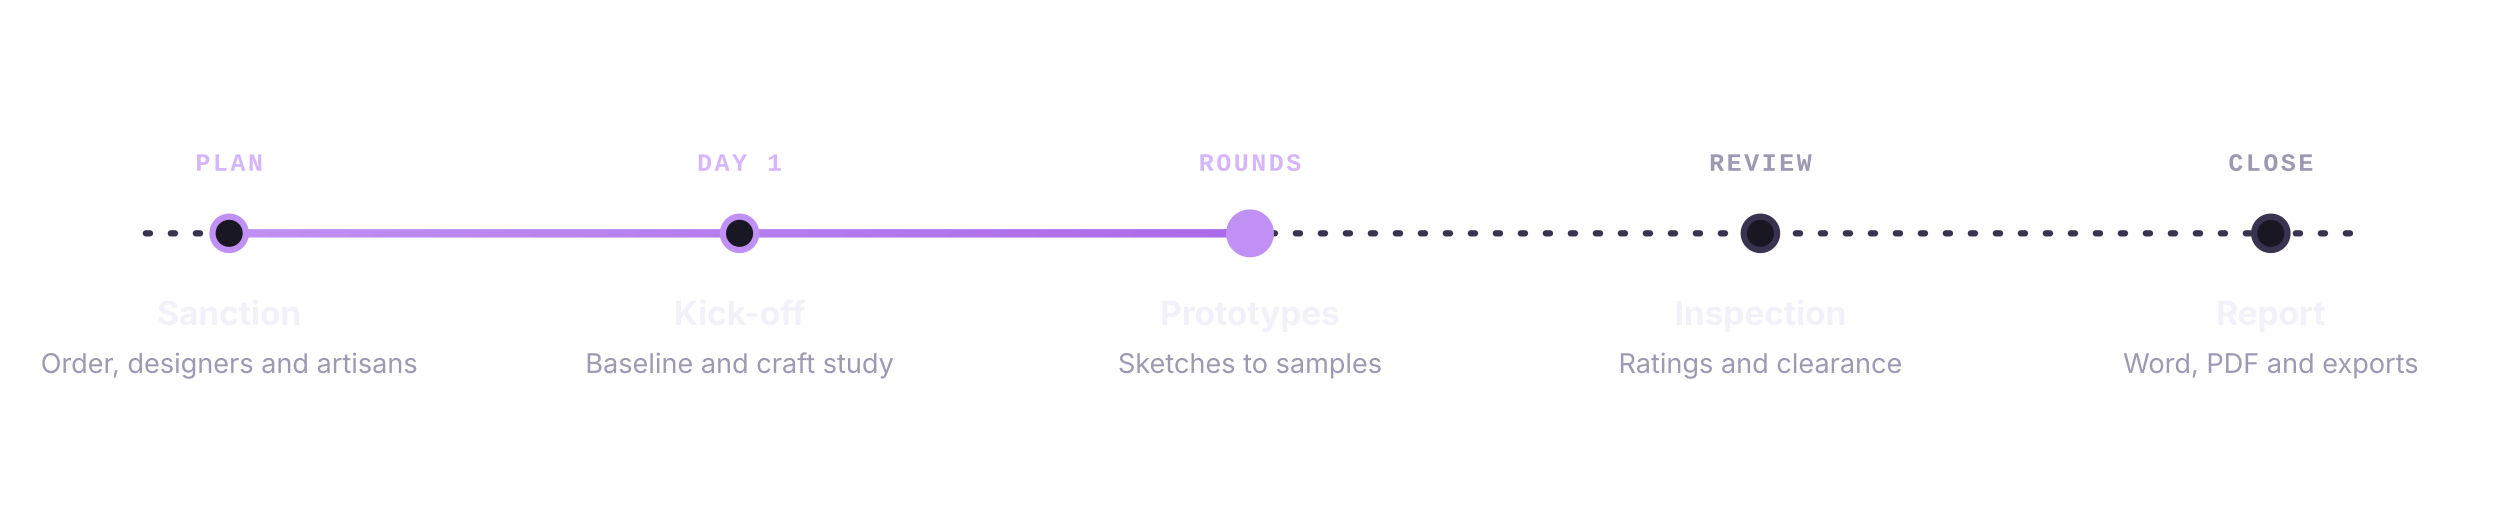
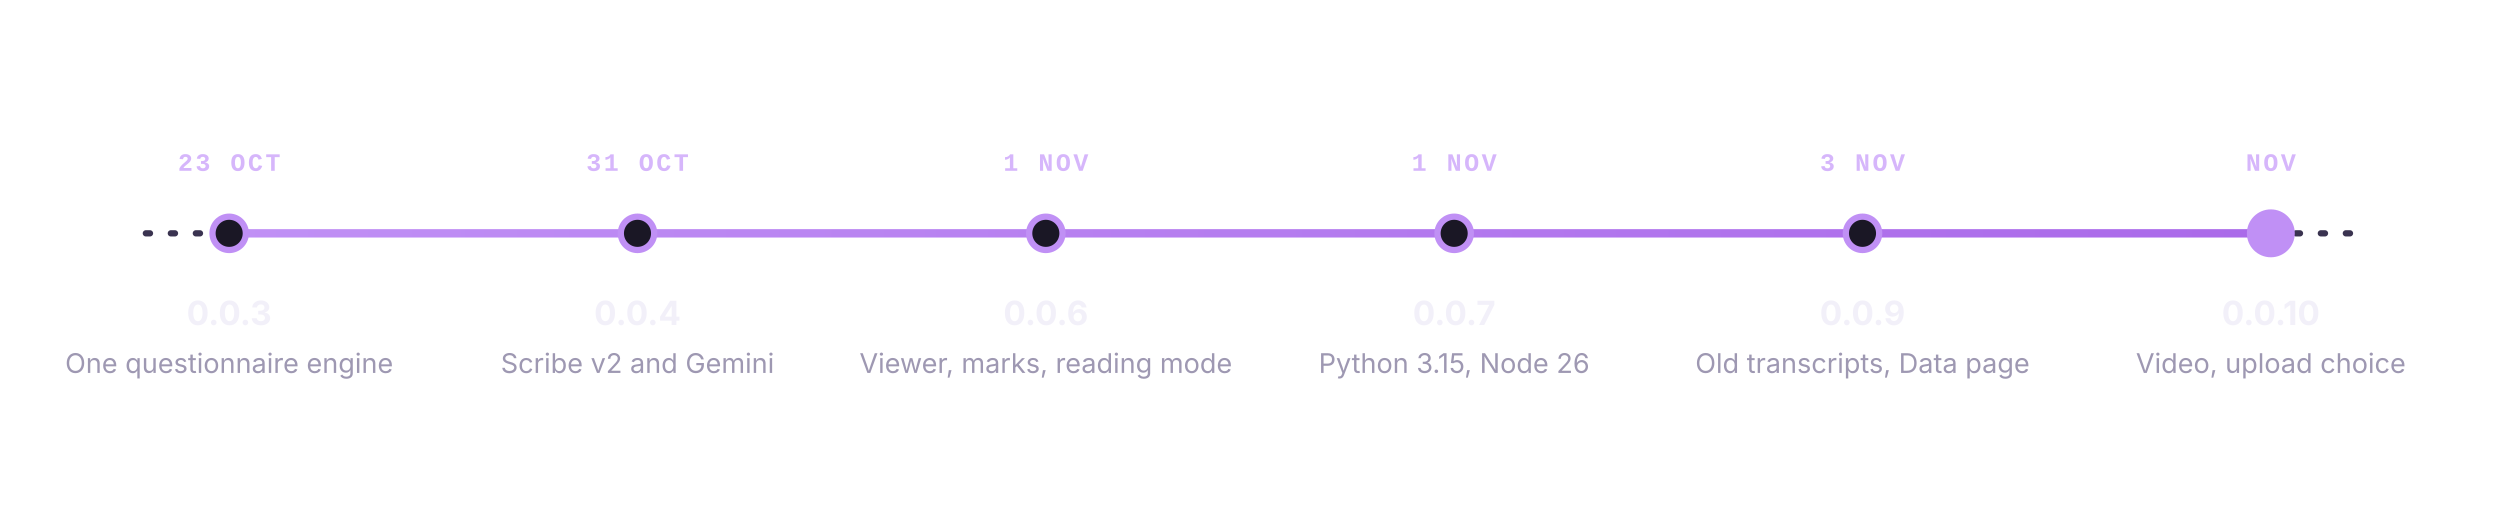
- <svg xmlns="http://www.w3.org/2000/svg" width="1200" height="244" viewBox="0 0 1200 244" role="img" aria-label="A workshop from sanction to report">
+ <svg xmlns="http://www.w3.org/2000/svg" width="1200" height="244" viewBox="0 0 1200 244" role="img" aria-label="Releases: 0.0.3 one questionnaire engine, 0.0.4 the transcript pipeline, 0.0.6 the viewer, 0.0.7 latest runtimes, 0.0.9 old transcripts and the Data page, 0.0.10 video and the upload choice">
  <defs>
-     <style>.d{font-family:'Plus Jakarta Sans','Inter',ui-sans-serif,system-ui,-apple-system,'Segoe UI',Roboto,Helvetica,Arial,sans-serif}.s{font-family:'Inter',ui-sans-serif,system-ui,-apple-system,'Segoe UI',Roboto,Helvetica,Arial,sans-serif}.m{font-family:'JetBrains Mono',ui-monospace,'SFMono-Regular',Menlo,Consolas,'Liberation Mono',monospace}.rise{animation:rise .9s cubic-bezier(.2,.7,.2,1) both}@keyframes rise{from{opacity:0;transform:translateY(12px)}to{opacity:1;transform:translateY(0)}}.prog{stroke-dasharray:490;stroke-dashoffset:0;animation:prog 2.4s cubic-bezier(.4,0,.2,1) .2s both}@keyframes prog{from{stroke-dashoffset:490}to{stroke-dashoffset:0}}.halo{animation:halo 2.4s ease-out infinite;transform-box:fill-box;transform-origin:center}@keyframes halo{0%{transform:scale(1);opacity:.55}100%{transform:scale(2.8);opacity:0}}.ahead{stroke-dasharray:2 10}.r0{animation-delay:0.1s}.r1{animation-delay:0.3s}.r2{animation-delay:0.4s}.r3{animation-delay:0.6s}.r4{animation-delay:0.7s}@media (prefers-reduced-motion:reduce){*{animation:none!important}.smil{display:none}.sweep{fill:url(#still)}}</style>
-     <linearGradient id="pg" gradientUnits="userSpaceOnUse" x1="110" y1="0" x2="600" y2="0">
+     <style>.d{font-family:'Plus Jakarta Sans','Inter',ui-sans-serif,system-ui,-apple-system,'Segoe UI',Roboto,Helvetica,Arial,sans-serif}.s{font-family:'Inter',ui-sans-serif,system-ui,-apple-system,'Segoe UI',Roboto,Helvetica,Arial,sans-serif}.m{font-family:'JetBrains Mono',ui-monospace,'SFMono-Regular',Menlo,Consolas,'Liberation Mono',monospace}.rise{animation:rise .9s cubic-bezier(.2,.7,.2,1) both}@keyframes rise{from{opacity:0;transform:translateY(12px)}to{opacity:1;transform:translateY(0)}}.prog{stroke-dasharray:980;stroke-dashoffset:0;animation:prog 2.4s cubic-bezier(.4,0,.2,1) .2s both}@keyframes prog{from{stroke-dashoffset:980}to{stroke-dashoffset:0}}.halo{animation:halo 2.4s ease-out infinite;transform-box:fill-box;transform-origin:center}@keyframes halo{0%{transform:scale(1);opacity:.55}100%{transform:scale(2.8);opacity:0}}.ahead{stroke-dasharray:2 10}.r0{animation-delay:0.1s}.r1{animation-delay:0.3s}.r2{animation-delay:0.4s}.r3{animation-delay:0.6s}.r4{animation-delay:0.7s}.r5{animation-delay:0.9s}@media (prefers-reduced-motion:reduce){*{animation:none!important}.smil{display:none}.sweep{fill:url(#still)}}</style>
+     <linearGradient id="pg" gradientUnits="userSpaceOnUse" x1="110" y1="0" x2="1090" y2="0">
      <stop offset="0" stop-color="#C090F5" />
      <stop offset="1" stop-color="#AA69E9" />
    </linearGradient>
  </defs>
  <path class="ahead" d="M70 112 H1130" stroke="#3A3350" stroke-width="3" stroke-linecap="round" fill="none" />
-   <path class="prog" d="M110 112 H600" stroke="url(#pg)" stroke-width="4" stroke-linecap="round" fill="none" />
+   <path class="prog" d="M110 112 H1090" stroke="url(#pg)" stroke-width="4" stroke-linecap="round" fill="none" />
  <g class="rise r0">
-     <text x="110" y="82" class="m" fill="#D6B6FB" font-size="12" font-weight="600" letter-spacing="1.2" text-anchor="middle">PLAN</text>
+     <text x="110" y="82" class="m" fill="#D6B6FB" font-size="12" font-weight="600" letter-spacing="1.2" text-anchor="middle">23 OCT</text>
    <circle cx="110" cy="112" r="8" fill="#1A1725" stroke="#C090F5" stroke-width="3" />
-     <text x="110" y="156" class="d" fill="#F2F0F9" font-size="16" font-weight="700" text-anchor="middle">Sanction</text>
-     <text x="110" y="179" class="s" fill="#9E98B2" font-size="13" text-anchor="middle">Order, designers and artisans</text>
+     <text x="110" y="156" class="d" fill="#F2F0F9" font-size="16" font-weight="700" text-anchor="middle">0.0.3</text>
+     <text x="110" y="179" class="s" fill="#9E98B2" font-size="13" text-anchor="middle">One questionnaire engine</text>
  </g>
  <g class="rise r1">
-     <text x="355" y="82" class="m" fill="#D6B6FB" font-size="12" font-weight="600" letter-spacing="1.2" text-anchor="middle">DAY 1</text>
-     <circle cx="355" cy="112" r="8" fill="#1A1725" stroke="#C090F5" stroke-width="3" />
-     <text x="355" y="156" class="d" fill="#F2F0F9" font-size="16" font-weight="700" text-anchor="middle">Kick-off</text>
-     <text x="355" y="179" class="s" fill="#9E98B2" font-size="13" text-anchor="middle">Baseline and craft study</text>
+     <text x="306" y="82" class="m" fill="#D6B6FB" font-size="12" font-weight="600" letter-spacing="1.2" text-anchor="middle">31 OCT</text>
+     <circle cx="306" cy="112" r="8" fill="#1A1725" stroke="#C090F5" stroke-width="3" />
+     <text x="306" y="156" class="d" fill="#F2F0F9" font-size="16" font-weight="700" text-anchor="middle">0.0.4</text>
+     <text x="306" y="179" class="s" fill="#9E98B2" font-size="13" text-anchor="middle">Scribe v2 and Gemini</text>
  </g>
  <g class="rise r2">
-     <text x="600" y="82" class="m" fill="#D6B6FB" font-size="12" font-weight="600" letter-spacing="1.2" text-anchor="middle">ROUNDS</text>
-     <circle class="halo" cx="600" cy="112" r="10" fill="#C090F5" />
-     <circle cx="600" cy="112" r="10" fill="#C090F5" stroke="#C090F5" stroke-width="3" />
-     <text x="600" y="156" class="d" fill="#F2F0F9" font-size="16" font-weight="700" text-anchor="middle">Prototypes</text>
-     <text x="600" y="179" class="s" fill="#9E98B2" font-size="13" text-anchor="middle">Sketches to samples</text>
+     <text x="502" y="82" class="m" fill="#D6B6FB" font-size="12" font-weight="600" letter-spacing="1.2" text-anchor="middle">1 NOV</text>
+     <circle cx="502" cy="112" r="8" fill="#1A1725" stroke="#C090F5" stroke-width="3" />
+     <text x="502" y="156" class="d" fill="#F2F0F9" font-size="16" font-weight="700" text-anchor="middle">0.0.6</text>
+     <text x="502" y="179" class="s" fill="#9E98B2" font-size="13" text-anchor="middle">Viewer, marks, reading mode</text>
  </g>
  <g class="rise r3">
-     <text x="845" y="82" class="m" fill="#9E98B2" font-size="12" font-weight="600" letter-spacing="1.2" text-anchor="middle">REVIEW</text>
-     <circle cx="845" cy="112" r="8" fill="#1A1725" stroke="#3A3350" stroke-width="3" />
-     <text x="845" y="156" class="d" fill="#F2F0F9" font-size="16" font-weight="700" text-anchor="middle">Inspection</text>
-     <text x="845" y="179" class="s" fill="#9E98B2" font-size="13" text-anchor="middle">Ratings and clearance</text>
+     <text x="698" y="82" class="m" fill="#D6B6FB" font-size="12" font-weight="600" letter-spacing="1.2" text-anchor="middle">1 NOV</text>
+     <circle cx="698" cy="112" r="8" fill="#1A1725" stroke="#C090F5" stroke-width="3" />
+     <text x="698" y="156" class="d" fill="#F2F0F9" font-size="16" font-weight="700" text-anchor="middle">0.0.7</text>
+     <text x="698" y="179" class="s" fill="#9E98B2" font-size="13" text-anchor="middle">Python 3.15, Node 26</text>
  </g>
  <g class="rise r4">
-     <text x="1090" y="82" class="m" fill="#9E98B2" font-size="12" font-weight="600" letter-spacing="1.2" text-anchor="middle">CLOSE</text>
-     <circle cx="1090" cy="112" r="8" fill="#1A1725" stroke="#3A3350" stroke-width="3" />
-     <text x="1090" y="156" class="d" fill="#F2F0F9" font-size="16" font-weight="700" text-anchor="middle">Report</text>
-     <text x="1090" y="179" class="s" fill="#9E98B2" font-size="13" text-anchor="middle">Word, PDF and exports</text>
+     <text x="894" y="82" class="m" fill="#D6B6FB" font-size="12" font-weight="600" letter-spacing="1.2" text-anchor="middle">3 NOV</text>
+     <circle cx="894" cy="112" r="8" fill="#1A1725" stroke="#C090F5" stroke-width="3" />
+     <text x="894" y="156" class="d" fill="#F2F0F9" font-size="16" font-weight="700" text-anchor="middle">0.0.9</text>
+     <text x="894" y="179" class="s" fill="#9E98B2" font-size="13" text-anchor="middle">Old transcripts, Data page</text>
+   </g>
+   <g class="rise r5">
+     <text x="1090" y="82" class="m" fill="#D6B6FB" font-size="12" font-weight="600" letter-spacing="1.2" text-anchor="middle">NOV</text>
+     <circle class="halo" cx="1090" cy="112" r="10" fill="#C090F5" />
+     <circle cx="1090" cy="112" r="10" fill="#C090F5" stroke="#C090F5" stroke-width="3" />
+     <text x="1090" y="156" class="d" fill="#F2F0F9" font-size="16" font-weight="700" text-anchor="middle">0.0.10</text>
+     <text x="1090" y="179" class="s" fill="#9E98B2" font-size="13" text-anchor="middle">Video, upload choice</text>
  </g>
</svg>
